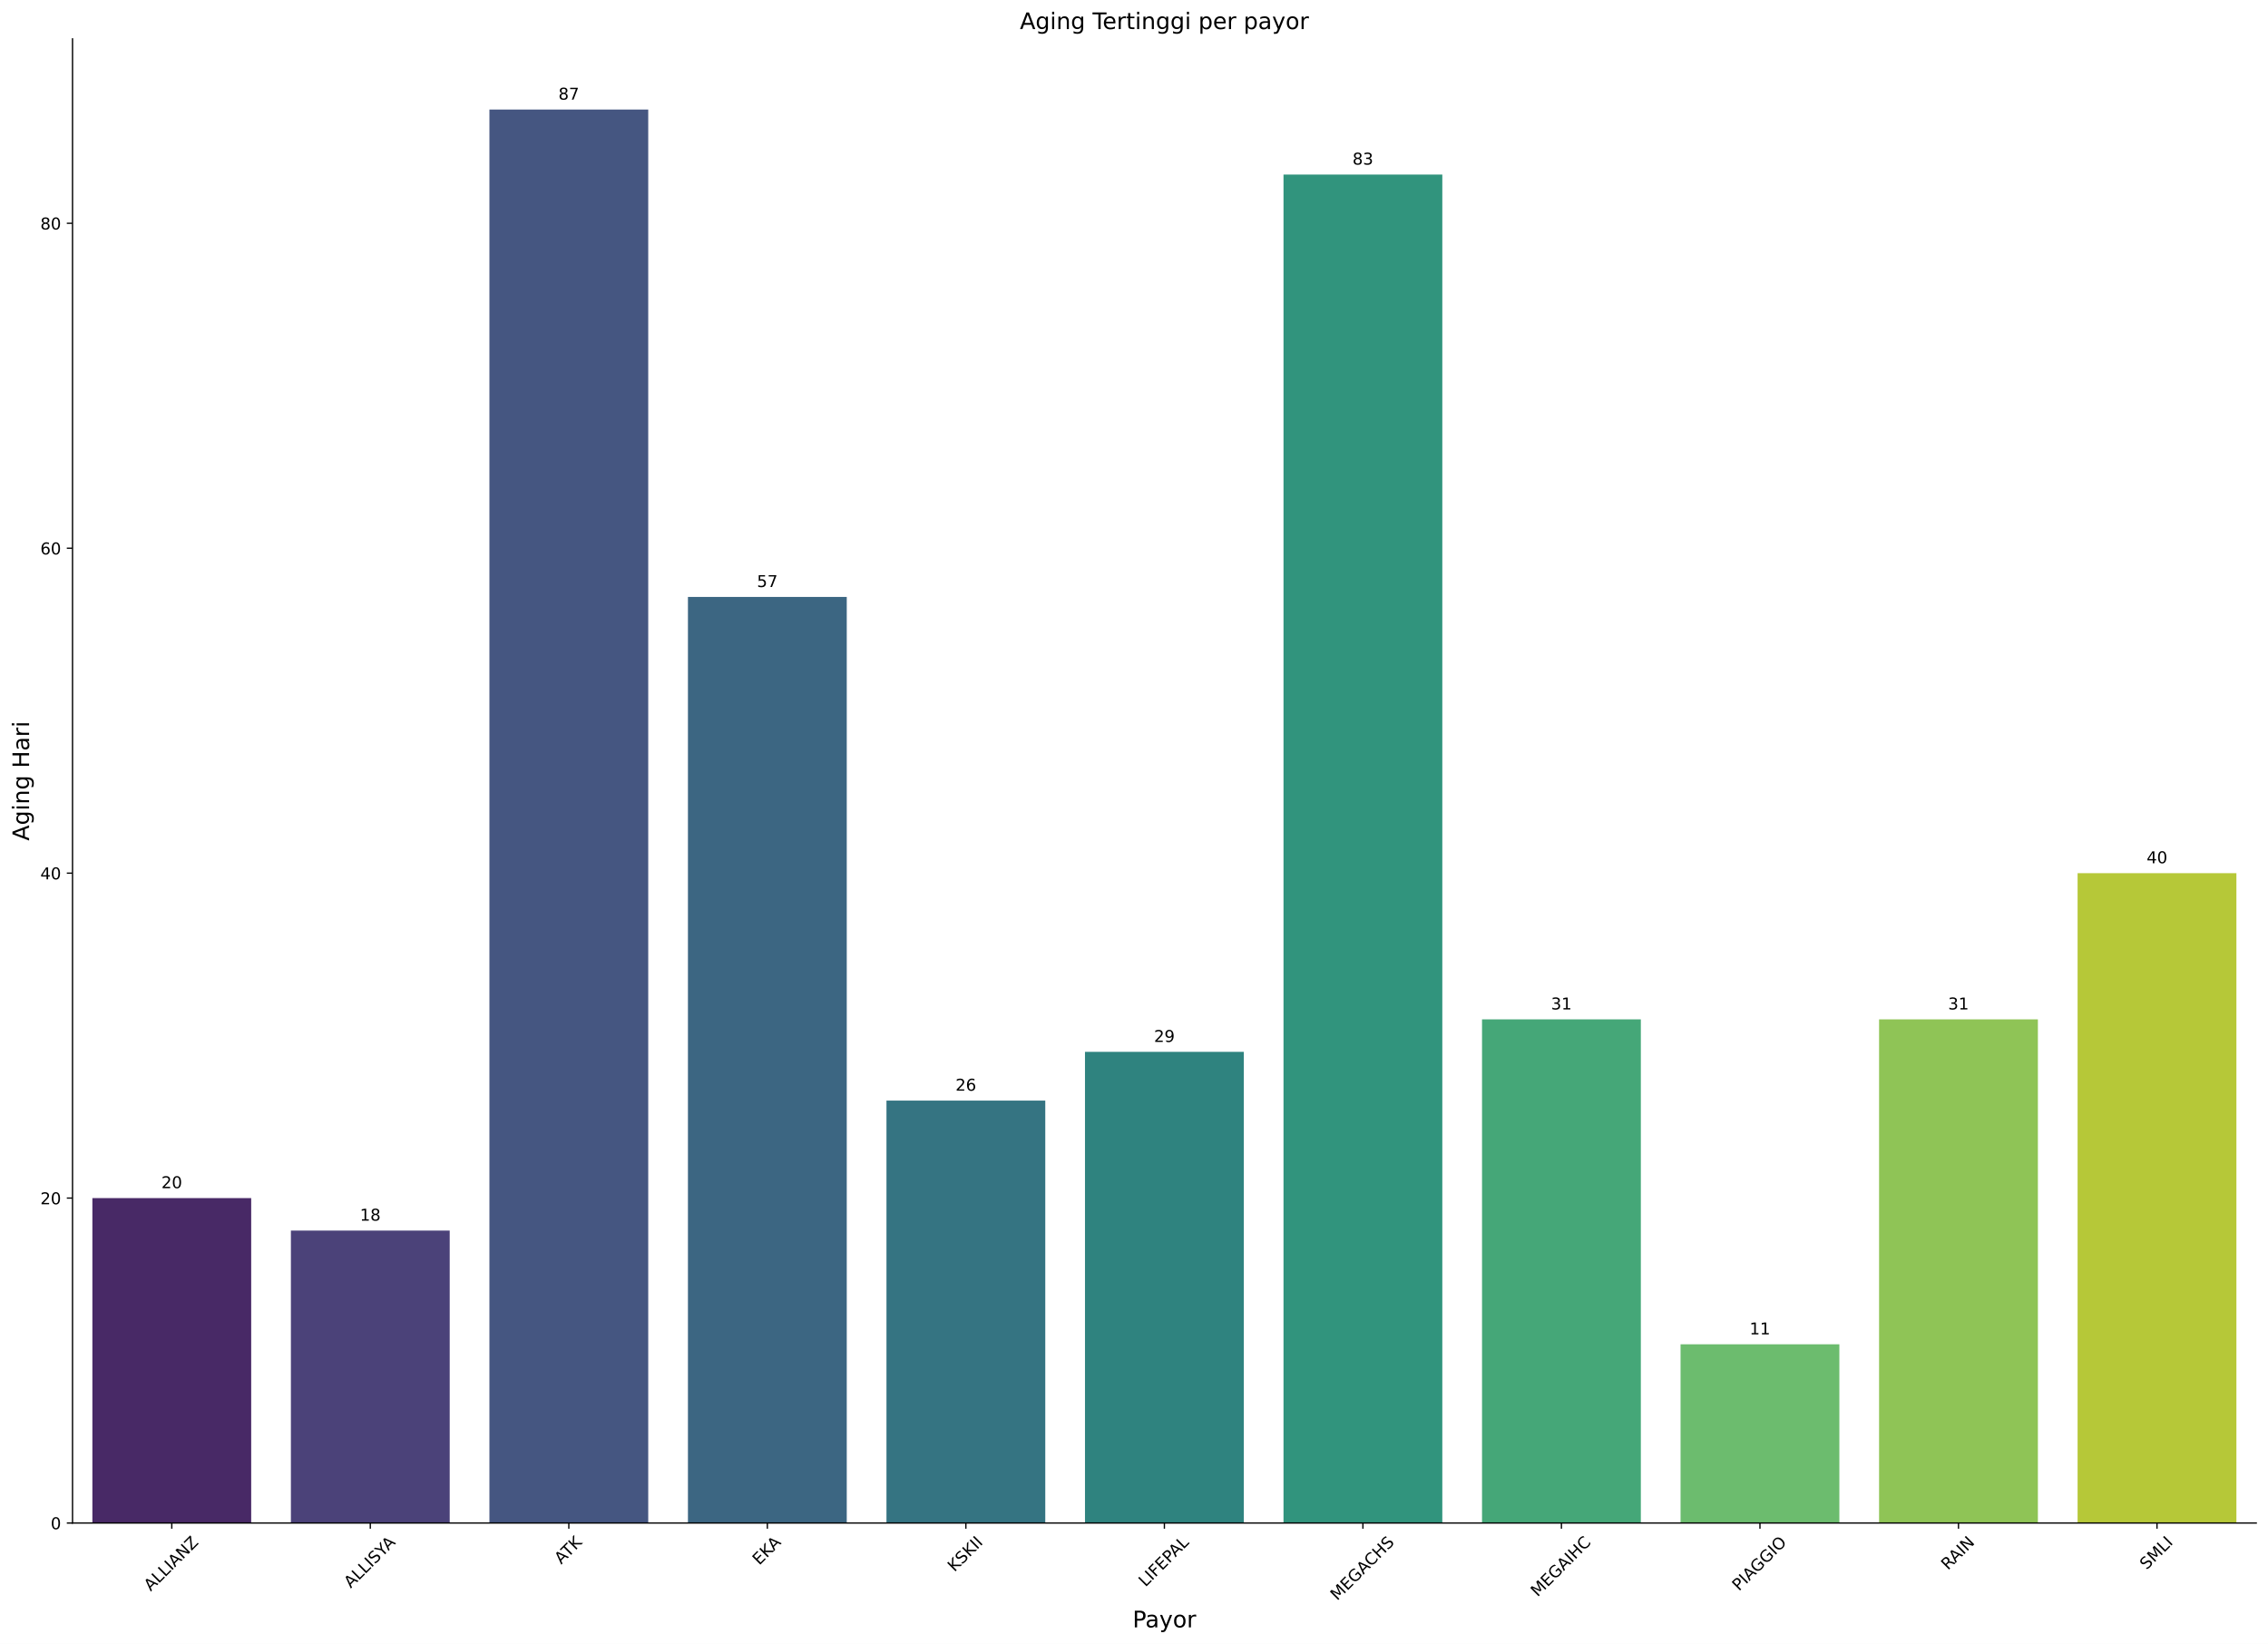
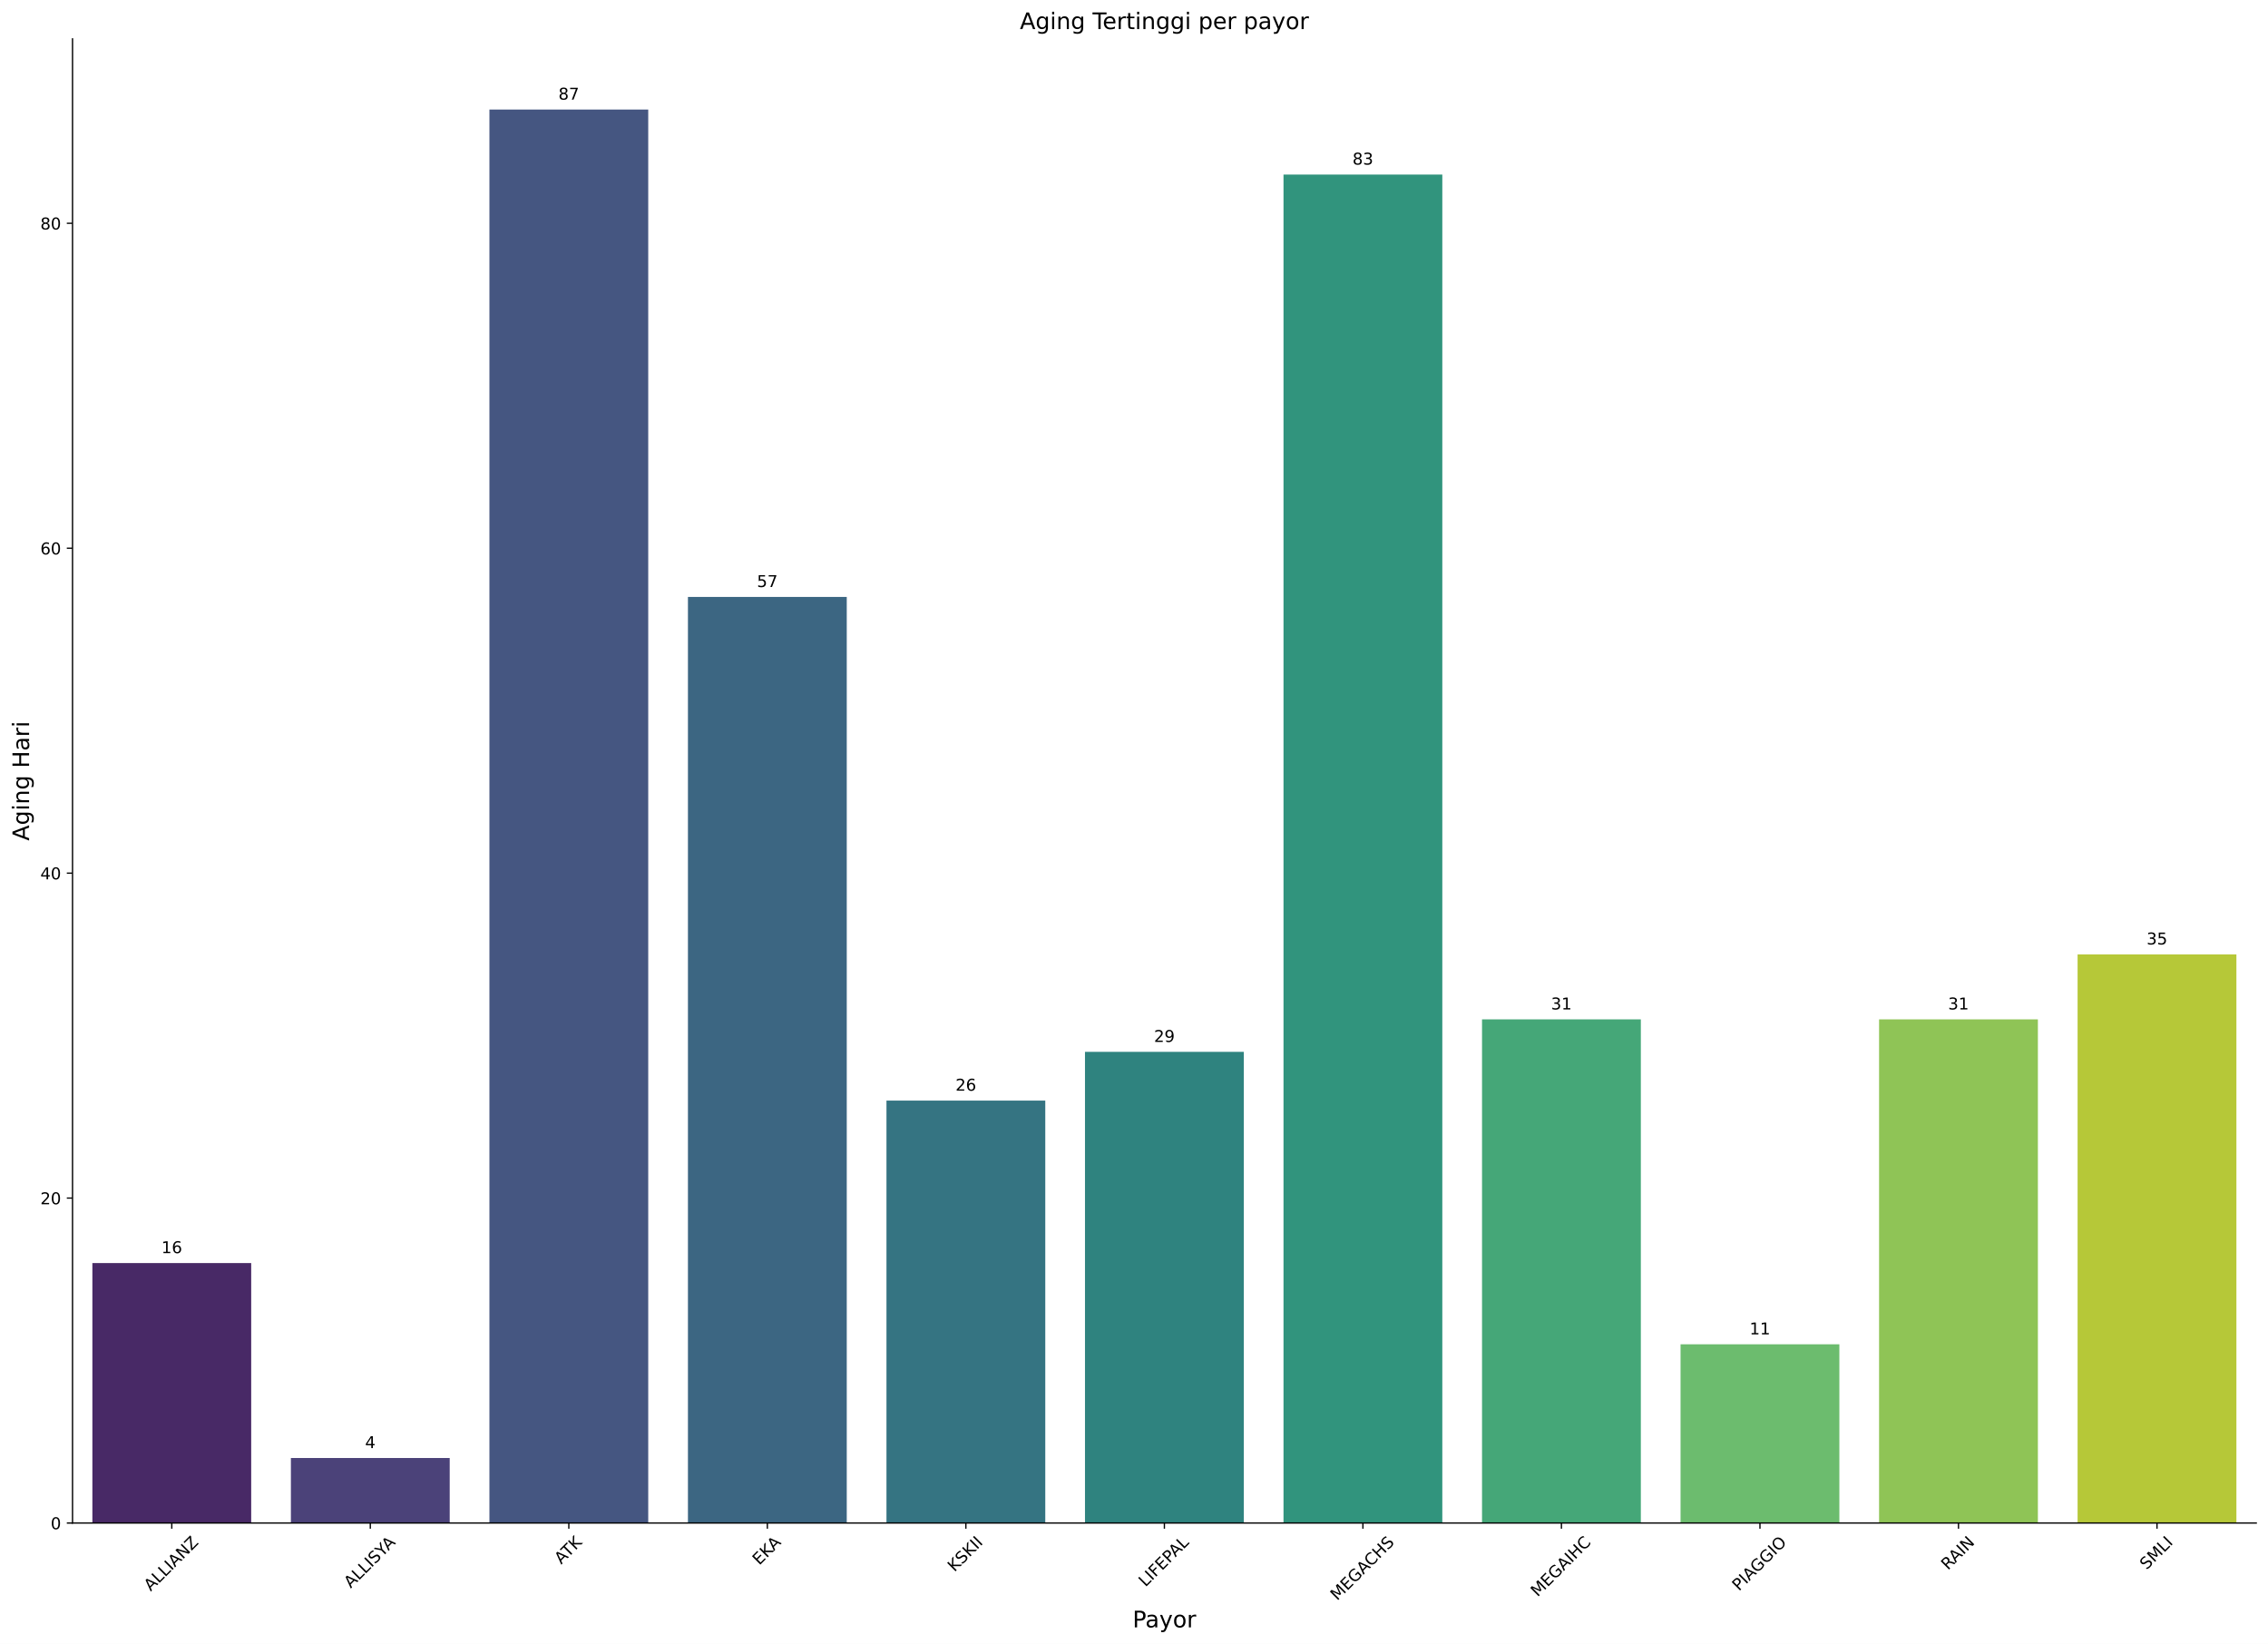
<svg xmlns="http://www.w3.org/2000/svg" xmlns:xlink="http://www.w3.org/1999/xlink" width="1390.874pt" height="1008.016pt" viewBox="0 0 1390.874 1008.016" version="1.1">
  <defs>
    <style type="text/css">*{stroke-linejoin: round; stroke-linecap: butt}</style>
  </defs>
  <g id="figure_1">
    <g id="patch_1">
      <path d="M 0 1008.016  L 1390.874 1008.016  L 1390.874 0  L 0 0  z " style="fill: #ffffff" />
    </g>
    <g id="axes_1">
      <g id="patch_2">
        <path d="M 44.474 933.918  L 1383.674 933.918  L 1383.674 23.838  L 44.474 23.838  z " style="fill: #ffffff" />
      </g>
      <g id="patch_3">
-         <path d="M 56.649 933.918  L 154.045 933.918  L 154.045 734.667  L 56.649 734.667  z " clip-path="url(#pff1fafd446)" style="fill: #482966" />
+         <path d="M 56.649 933.918  L 154.045 933.918  L 154.045 774.517  L 56.649 774.517  z " clip-path="url(#p27fe006e64)" style="fill: #482966" />
      </g>
      <g id="patch_4">
-         <path d="M 178.394 933.918  L 275.791 933.918  L 275.791 754.592  L 178.394 754.592  z " clip-path="url(#pff1fafd446)" style="fill: #4b4279" />
+         <path d="M 178.394 933.918  L 275.791 933.918  L 275.791 894.068  L 178.394 894.068  z " clip-path="url(#p27fe006e64)" style="fill: #4b4279" />
      </g>
      <g id="patch_5">
-         <path d="M 300.14 933.918  L 397.536 933.918  L 397.536 67.175  L 300.14 67.175  z " clip-path="url(#pff1fafd446)" style="fill: #455681" />
+         <path d="M 300.14 933.918  L 397.536 933.918  L 397.536 67.175  L 300.14 67.175  z " clip-path="url(#p27fe006e64)" style="fill: #455681" />
      </g>
      <g id="patch_6">
-         <path d="M 421.885 933.918  L 519.282 933.918  L 519.282 366.052  L 421.885 366.052  z " clip-path="url(#pff1fafd446)" style="fill: #3c6682" />
+         <path d="M 421.885 933.918  L 519.282 933.918  L 519.282 366.052  L 421.885 366.052  z " clip-path="url(#p27fe006e64)" style="fill: #3c6682" />
      </g>
      <g id="patch_7">
-         <path d="M 543.631 933.918  L 641.027 933.918  L 641.027 674.891  L 543.631 674.891  z " clip-path="url(#pff1fafd446)" style="fill: #357482" />
+         <path d="M 543.631 933.918  L 641.027 933.918  L 641.027 674.891  L 543.631 674.891  z " clip-path="url(#p27fe006e64)" style="fill: #357482" />
      </g>
      <g id="patch_8">
-         <path d="M 665.376 933.918  L 762.773 933.918  L 762.773 645.004  L 665.376 645.004  z " clip-path="url(#pff1fafd446)" style="fill: #2f837f" />
+         <path d="M 665.376 933.918  L 762.773 933.918  L 762.773 645.004  L 665.376 645.004  z " clip-path="url(#p27fe006e64)" style="fill: #2f837f" />
      </g>
      <g id="patch_9">
-         <path d="M 787.122 933.918  L 884.518 933.918  L 884.518 107.025  L 787.122 107.025  z " clip-path="url(#pff1fafd446)" style="fill: #31947d" />
+         <path d="M 787.122 933.918  L 884.518 933.918  L 884.518 107.025  L 787.122 107.025  z " clip-path="url(#p27fe006e64)" style="fill: #31947d" />
      </g>
      <g id="patch_10">
-         <path d="M 908.867 933.918  L 1006.263 933.918  L 1006.263 625.078  L 908.867 625.078  z " clip-path="url(#pff1fafd446)" style="fill: #45a778" />
+         <path d="M 908.867 933.918  L 1006.263 933.918  L 1006.263 625.078  L 908.867 625.078  z " clip-path="url(#p27fe006e64)" style="fill: #45a778" />
      </g>
      <g id="patch_11">
-         <path d="M 1030.613 933.918  L 1128.009 933.918  L 1128.009 824.33  L 1030.613 824.33  z " clip-path="url(#pff1fafd446)" style="fill: #6cbc6e" />
+         <path d="M 1030.613 933.918  L 1128.009 933.918  L 1128.009 824.33  L 1030.613 824.33  z " clip-path="url(#p27fe006e64)" style="fill: #6cbc6e" />
      </g>
      <g id="patch_12">
-         <path d="M 1152.358 933.918  L 1249.754 933.918  L 1249.754 625.078  L 1152.358 625.078  z " clip-path="url(#pff1fafd446)" style="fill: #8fc456" />
+         <path d="M 1152.358 933.918  L 1249.754 933.918  L 1249.754 625.078  L 1152.358 625.078  z " clip-path="url(#p27fe006e64)" style="fill: #8fc456" />
      </g>
      <g id="patch_13">
-         <path d="M 1274.103 933.918  L 1371.5 933.918  L 1371.5 535.415  L 1274.103 535.415  z " clip-path="url(#pff1fafd446)" style="fill: #b6c838" />
+         <path d="M 1274.103 933.918  L 1371.5 933.918  L 1371.5 585.228  L 1274.103 585.228  z " clip-path="url(#p27fe006e64)" style="fill: #b6c838" />
      </g>
      <g id="matplotlib.axis_1">
        <g id="xtick_1">
          <g id="line2d_1">
            <defs>
-               <path id="m5209618a58" d="M 0 0  L 0 3.5  " style="stroke: #000000; stroke-width: 0.8" />
+               <path id="m52c669d4ec" d="M 0 0  L 0 3.5  " style="stroke: #000000; stroke-width: 0.8" />
            </defs>
            <g>
-               <use xlink:href="#m5209618a58" x="105.347" y="933.918" style="stroke: #000000; stroke-width: 0.8" />
+               <use xlink:href="#m52c669d4ec" x="105.347" y="933.918" style="stroke: #000000; stroke-width: 0.8" />
            </g>
          </g>
          <g id="text_1">
            <g transform="translate(92.41147 976.0643) rotate(-45) scale(0.1 -0.1)">
              <defs>
                <path id="DejaVuSans-41" d="M 2188 4044  L 1331 1722  L 3047 1722  L 2188 4044  z M 1831 4666  L 2547 4666  L 4325 0  L 3669 0  L 3244 1197  L 1141 1197  L 716 0  L 50 0  L 1831 4666  z " transform="scale(0.015625)" />
                <path id="DejaVuSans-4c" d="M 628 4666  L 1259 4666  L 1259 531  L 3531 531  L 3531 0  L 628 0  L 628 4666  z " transform="scale(0.015625)" />
                <path id="DejaVuSans-49" d="M 628 4666  L 1259 4666  L 1259 0  L 628 0  L 628 4666  z " transform="scale(0.015625)" />
                <path id="DejaVuSans-4e" d="M 628 4666  L 1478 4666  L 3547 763  L 3547 4666  L 4159 4666  L 4159 0  L 3309 0  L 1241 3903  L 1241 0  L 628 0  L 628 4666  z " transform="scale(0.015625)" />
                <path id="DejaVuSans-5a" d="M 359 4666  L 4025 4666  L 4025 4184  L 1075 531  L 4097 531  L 4097 0  L 288 0  L 288 481  L 3238 4134  L 359 4134  L 359 4666  z " transform="scale(0.015625)" />
              </defs>
              <use xlink:href="#DejaVuSans-41" />
              <use xlink:href="#DejaVuSans-4c" transform="translate(68.4082 0)" />
              <use xlink:href="#DejaVuSans-4c" transform="translate(124.1211 0)" />
              <use xlink:href="#DejaVuSans-49" transform="translate(179.834 0)" />
              <use xlink:href="#DejaVuSans-41" transform="translate(209.3262 0)" />
              <use xlink:href="#DejaVuSans-4e" transform="translate(277.7344 0)" />
              <use xlink:href="#DejaVuSans-5a" transform="translate(352.5391 0)" />
            </g>
          </g>
        </g>
        <g id="xtick_2">
          <g id="line2d_2">
            <g>
-               <use xlink:href="#m5209618a58" x="227.093" y="933.918" style="stroke: #000000; stroke-width: 0.8" />
+               <use xlink:href="#m52c669d4ec" x="227.093" y="933.918" style="stroke: #000000; stroke-width: 0.8" />
            </g>
          </g>
          <g id="text_2">
            <g transform="translate(215.0938 974.1905) rotate(-45) scale(0.1 -0.1)">
              <defs>
                <path id="DejaVuSans-53" d="M 3425 4513  L 3425 3897  Q 3066 4069 2747 4153  Q 2428 4238 2131 4238  Q 1616 4238 1336 4038  Q 1056 3838 1056 3469  Q 1056 3159 1242 3001  Q 1428 2844 1947 2747  L 2328 2669  Q 3034 2534 3370 2195  Q 3706 1856 3706 1288  Q 3706 609 3251 259  Q 2797 -91 1919 -91  Q 1588 -91 1214 -16  Q 841 59 441 206  L 441 856  Q 825 641 1194 531  Q 1563 422 1919 422  Q 2459 422 2753 634  Q 3047 847 3047 1241  Q 3047 1584 2836 1778  Q 2625 1972 2144 2069  L 1759 2144  Q 1053 2284 737 2584  Q 422 2884 422 3419  Q 422 4038 858 4394  Q 1294 4750 2059 4750  Q 2388 4750 2728 4690  Q 3069 4631 3425 4513  z " transform="scale(0.015625)" />
                <path id="DejaVuSans-59" d="M -13 4666  L 666 4666  L 1959 2747  L 3244 4666  L 3922 4666  L 2272 2222  L 2272 0  L 1638 0  L 1638 2222  L -13 4666  z " transform="scale(0.015625)" />
              </defs>
              <use xlink:href="#DejaVuSans-41" />
              <use xlink:href="#DejaVuSans-4c" transform="translate(68.4082 0)" />
              <use xlink:href="#DejaVuSans-4c" transform="translate(124.1211 0)" />
              <use xlink:href="#DejaVuSans-49" transform="translate(179.834 0)" />
              <use xlink:href="#DejaVuSans-53" transform="translate(209.3262 0)" />
              <use xlink:href="#DejaVuSans-59" transform="translate(272.8027 0)" />
              <use xlink:href="#DejaVuSans-41" transform="translate(326.1367 0)" />
            </g>
          </g>
        </g>
        <g id="xtick_3">
          <g id="line2d_3">
            <g>
-               <use xlink:href="#m5209618a58" x="348.838" y="933.918" style="stroke: #000000; stroke-width: 0.8" />
+               <use xlink:href="#m52c669d4ec" x="348.838" y="933.918" style="stroke: #000000; stroke-width: 0.8" />
            </g>
          </g>
          <g id="text_3">
            <g transform="translate(344.1667 959.5357) rotate(-45) scale(0.1 -0.1)">
              <defs>
                <path id="DejaVuSans-54" d="M -19 4666  L 3928 4666  L 3928 4134  L 2272 4134  L 2272 0  L 1638 0  L 1638 4134  L -19 4134  L -19 4666  z " transform="scale(0.015625)" />
                <path id="DejaVuSans-4b" d="M 628 4666  L 1259 4666  L 1259 2694  L 3353 4666  L 4166 4666  L 1850 2491  L 4331 0  L 3500 0  L 1259 2247  L 1259 0  L 628 0  L 628 4666  z " transform="scale(0.015625)" />
              </defs>
              <use xlink:href="#DejaVuSans-41" />
              <use xlink:href="#DejaVuSans-54" transform="translate(60.6582 0)" />
              <use xlink:href="#DejaVuSans-4b" transform="translate(121.7422 0)" />
            </g>
          </g>
        </g>
        <g id="xtick_4">
          <g id="line2d_4">
            <g>
-               <use xlink:href="#m5209618a58" x="470.583" y="933.918" style="stroke: #000000; stroke-width: 0.8" />
+               <use xlink:href="#m52c669d4ec" x="470.583" y="933.918" style="stroke: #000000; stroke-width: 0.8" />
            </g>
          </g>
          <g id="text_4">
            <g transform="translate(465.6254 960.1091) rotate(-45) scale(0.1 -0.1)">
              <defs>
                <path id="DejaVuSans-45" d="M 628 4666  L 3578 4666  L 3578 4134  L 1259 4134  L 1259 2753  L 3481 2753  L 3481 2222  L 1259 2222  L 1259 531  L 3634 531  L 3634 0  L 628 0  L 628 4666  z " transform="scale(0.015625)" />
              </defs>
              <use xlink:href="#DejaVuSans-45" />
              <use xlink:href="#DejaVuSans-4b" transform="translate(63.18359 0)" />
              <use xlink:href="#DejaVuSans-41" transform="translate(127.0098 0)" />
            </g>
          </g>
        </g>
        <g id="xtick_5">
          <g id="line2d_5">
            <g>
-               <use xlink:href="#m5209618a58" x="592.329" y="933.918" style="stroke: #000000; stroke-width: 0.8" />
+               <use xlink:href="#m52c669d4ec" x="592.329" y="933.918" style="stroke: #000000; stroke-width: 0.8" />
            </g>
          </g>
          <g id="text_5">
            <g transform="translate(585.3125 964.2258) rotate(-45) scale(0.1 -0.1)">
              <use xlink:href="#DejaVuSans-4b" />
              <use xlink:href="#DejaVuSans-53" transform="translate(65.57617 0)" />
              <use xlink:href="#DejaVuSans-4b" transform="translate(129.0527 0)" />
              <use xlink:href="#DejaVuSans-49" transform="translate(194.6289 0)" />
              <use xlink:href="#DejaVuSans-49" transform="translate(224.1211 0)" />
            </g>
          </g>
        </g>
        <g id="xtick_6">
          <g id="line2d_6">
            <g>
-               <use xlink:href="#m5209618a58" x="714.074" y="933.918" style="stroke: #000000; stroke-width: 0.8" />
+               <use xlink:href="#m52c669d4ec" x="714.074" y="933.918" style="stroke: #000000; stroke-width: 0.8" />
            </g>
          </g>
          <g id="text_6">
            <g transform="translate(702.4502 973.4414) rotate(-45) scale(0.1 -0.1)">
              <defs>
                <path id="DejaVuSans-46" d="M 628 4666  L 3309 4666  L 3309 4134  L 1259 4134  L 1259 2759  L 3109 2759  L 3109 2228  L 1259 2228  L 1259 0  L 628 0  L 628 4666  z " transform="scale(0.015625)" />
                <path id="DejaVuSans-50" d="M 1259 4147  L 1259 2394  L 2053 2394  Q 2494 2394 2734 2622  Q 2975 2850 2975 3272  Q 2975 3691 2734 3919  Q 2494 4147 2053 4147  L 1259 4147  z M 628 4666  L 2053 4666  Q 2838 4666 3239 4311  Q 3641 3956 3641 3272  Q 3641 2581 3239 2228  Q 2838 1875 2053 1875  L 1259 1875  L 1259 0  L 628 0  L 628 4666  z " transform="scale(0.015625)" />
              </defs>
              <use xlink:href="#DejaVuSans-4c" />
              <use xlink:href="#DejaVuSans-49" transform="translate(55.71289 0)" />
              <use xlink:href="#DejaVuSans-46" transform="translate(85.20508 0)" />
              <use xlink:href="#DejaVuSans-45" transform="translate(142.7246 0)" />
              <use xlink:href="#DejaVuSans-50" transform="translate(205.9082 0)" />
              <use xlink:href="#DejaVuSans-41" transform="translate(259.8359 0)" />
              <use xlink:href="#DejaVuSans-4c" transform="translate(328.2441 0)" />
            </g>
          </g>
        </g>
        <g id="xtick_7">
          <g id="line2d_7">
            <g>
-               <use xlink:href="#m5209618a58" x="835.82" y="933.918" style="stroke: #000000; stroke-width: 0.8" />
+               <use xlink:href="#m52c669d4ec" x="835.82" y="933.918" style="stroke: #000000; stroke-width: 0.8" />
            </g>
          </g>
          <g id="text_7">
            <g transform="translate(820.0182 981.7963) rotate(-45) scale(0.1 -0.1)">
              <defs>
                <path id="DejaVuSans-4d" d="M 628 4666  L 1569 4666  L 2759 1491  L 3956 4666  L 4897 4666  L 4897 0  L 4281 0  L 4281 4097  L 3078 897  L 2444 897  L 1241 4097  L 1241 0  L 628 0  L 628 4666  z " transform="scale(0.015625)" />
                <path id="DejaVuSans-47" d="M 3809 666  L 3809 1919  L 2778 1919  L 2778 2438  L 4434 2438  L 4434 434  Q 4069 175 3628 42  Q 3188 -91 2688 -91  Q 1594 -91 976 548  Q 359 1188 359 2328  Q 359 3472 976 4111  Q 1594 4750 2688 4750  Q 3144 4750 3555 4637  Q 3966 4525 4313 4306  L 4313 3634  Q 3963 3931 3569 4081  Q 3175 4231 2741 4231  Q 1884 4231 1454 3753  Q 1025 3275 1025 2328  Q 1025 1384 1454 906  Q 1884 428 2741 428  Q 3075 428 3337 486  Q 3600 544 3809 666  z " transform="scale(0.015625)" />
                <path id="DejaVuSans-43" d="M 4122 4306  L 4122 3641  Q 3803 3938 3442 4084  Q 3081 4231 2675 4231  Q 1875 4231 1450 3742  Q 1025 3253 1025 2328  Q 1025 1406 1450 917  Q 1875 428 2675 428  Q 3081 428 3442 575  Q 3803 722 4122 1019  L 4122 359  Q 3791 134 3420 21  Q 3050 -91 2638 -91  Q 1578 -91 968 557  Q 359 1206 359 2328  Q 359 3453 968 4101  Q 1578 4750 2638 4750  Q 3056 4750 3426 4639  Q 3797 4528 4122 4306  z " transform="scale(0.015625)" />
                <path id="DejaVuSans-48" d="M 628 4666  L 1259 4666  L 1259 2753  L 3553 2753  L 3553 4666  L 4184 4666  L 4184 0  L 3553 0  L 3553 2222  L 1259 2222  L 1259 0  L 628 0  L 628 4666  z " transform="scale(0.015625)" />
              </defs>
              <use xlink:href="#DejaVuSans-4d" />
              <use xlink:href="#DejaVuSans-45" transform="translate(86.2793 0)" />
              <use xlink:href="#DejaVuSans-47" transform="translate(149.4629 0)" />
              <use xlink:href="#DejaVuSans-41" transform="translate(226.9531 0)" />
              <use xlink:href="#DejaVuSans-43" transform="translate(293.6113 0)" />
              <use xlink:href="#DejaVuSans-48" transform="translate(363.4355 0)" />
              <use xlink:href="#DejaVuSans-53" transform="translate(438.6309 0)" />
            </g>
          </g>
        </g>
        <g id="xtick_8">
          <g id="line2d_8">
            <g>
-               <use xlink:href="#m5209618a58" x="957.565" y="933.918" style="stroke: #000000; stroke-width: 0.8" />
+               <use xlink:href="#m52c669d4ec" x="957.565" y="933.918" style="stroke: #000000; stroke-width: 0.8" />
            </g>
          </g>
          <g id="text_8">
            <g transform="translate(942.9033 979.517) rotate(-45) scale(0.1 -0.1)">
              <use xlink:href="#DejaVuSans-4d" />
              <use xlink:href="#DejaVuSans-45" transform="translate(86.2793 0)" />
              <use xlink:href="#DejaVuSans-47" transform="translate(149.4629 0)" />
              <use xlink:href="#DejaVuSans-41" transform="translate(226.9531 0)" />
              <use xlink:href="#DejaVuSans-49" transform="translate(295.3613 0)" />
              <use xlink:href="#DejaVuSans-48" transform="translate(324.8535 0)" />
              <use xlink:href="#DejaVuSans-43" transform="translate(400.0488 0)" />
            </g>
          </g>
        </g>
        <g id="xtick_9">
          <g id="line2d_9">
            <g>
-               <use xlink:href="#m5209618a58" x="1079.311" y="933.918" style="stroke: #000000; stroke-width: 0.8" />
+               <use xlink:href="#m52c669d4ec" x="1079.311" y="933.918" style="stroke: #000000; stroke-width: 0.8" />
            </g>
          </g>
          <g id="text_9">
            <g transform="translate(1066.425 975.9638) rotate(-45) scale(0.1 -0.1)">
              <defs>
                <path id="DejaVuSans-4f" d="M 2522 4238  Q 1834 4238 1429 3725  Q 1025 3213 1025 2328  Q 1025 1447 1429 934  Q 1834 422 2522 422  Q 3209 422 3611 934  Q 4013 1447 4013 2328  Q 4013 3213 3611 3725  Q 3209 4238 2522 4238  z M 2522 4750  Q 3503 4750 4090 4092  Q 4678 3434 4678 2328  Q 4678 1225 4090 567  Q 3503 -91 2522 -91  Q 1538 -91 948 565  Q 359 1222 359 2328  Q 359 3434 948 4092  Q 1538 4750 2522 4750  z " transform="scale(0.015625)" />
              </defs>
              <use xlink:href="#DejaVuSans-50" />
              <use xlink:href="#DejaVuSans-49" transform="translate(60.30273 0)" />
              <use xlink:href="#DejaVuSans-41" transform="translate(89.79492 0)" />
              <use xlink:href="#DejaVuSans-47" transform="translate(156.4531 0)" />
              <use xlink:href="#DejaVuSans-47" transform="translate(233.9434 0)" />
              <use xlink:href="#DejaVuSans-49" transform="translate(311.4336 0)" />
              <use xlink:href="#DejaVuSans-4f" transform="translate(340.9258 0)" />
            </g>
          </g>
        </g>
        <g id="xtick_10">
          <g id="line2d_10">
            <g>
-               <use xlink:href="#m5209618a58" x="1201.056" y="933.918" style="stroke: #000000; stroke-width: 0.8" />
+               <use xlink:href="#m52c669d4ec" x="1201.056" y="933.918" style="stroke: #000000; stroke-width: 0.8" />
            </g>
          </g>
          <g id="text_10">
            <g transform="translate(1194.586 963.1342) rotate(-45) scale(0.1 -0.1)">
              <defs>
                <path id="DejaVuSans-52" d="M 2841 2188  Q 3044 2119 3236 1894  Q 3428 1669 3622 1275  L 4263 0  L 3584 0  L 2988 1197  Q 2756 1666 2539 1819  Q 2322 1972 1947 1972  L 1259 1972  L 1259 0  L 628 0  L 628 4666  L 2053 4666  Q 2853 4666 3247 4331  Q 3641 3997 3641 3322  Q 3641 2881 3436 2590  Q 3231 2300 2841 2188  z M 1259 4147  L 1259 2491  L 2053 2491  Q 2509 2491 2742 2702  Q 2975 2913 2975 3322  Q 2975 3731 2742 3939  Q 2509 4147 2053 4147  L 1259 4147  z " transform="scale(0.015625)" />
              </defs>
              <use xlink:href="#DejaVuSans-52" />
              <use xlink:href="#DejaVuSans-41" transform="translate(65.48242 0)" />
              <use xlink:href="#DejaVuSans-49" transform="translate(133.8906 0)" />
              <use xlink:href="#DejaVuSans-4e" transform="translate(163.3828 0)" />
            </g>
          </g>
        </g>
        <g id="xtick_11">
          <g id="line2d_11">
            <g>
-               <use xlink:href="#m5209618a58" x="1322.802" y="933.918" style="stroke: #000000; stroke-width: 0.8" />
+               <use xlink:href="#m52c669d4ec" x="1322.802" y="933.918" style="stroke: #000000; stroke-width: 0.8" />
            </g>
          </g>
          <g id="text_11">
            <g transform="translate(1316.445 962.9066) rotate(-45) scale(0.1 -0.1)">
              <use xlink:href="#DejaVuSans-53" />
              <use xlink:href="#DejaVuSans-4d" transform="translate(63.47656 0)" />
              <use xlink:href="#DejaVuSans-4c" transform="translate(149.7559 0)" />
              <use xlink:href="#DejaVuSans-49" transform="translate(205.4688 0)" />
            </g>
          </g>
        </g>
        <g id="text_12">
          <g transform="translate(694.575 997.9047) scale(0.14 -0.14)">
            <defs>
              <path id="DejaVuSans-61" d="M 2194 1759  Q 1497 1759 1228 1600  Q 959 1441 959 1056  Q 959 750 1161 570  Q 1363 391 1709 391  Q 2188 391 2477 730  Q 2766 1069 2766 1631  L 2766 1759  L 2194 1759  z M 3341 1997  L 3341 0  L 2766 0  L 2766 531  Q 2569 213 2275 61  Q 1981 -91 1556 -91  Q 1019 -91 701 211  Q 384 513 384 1019  Q 384 1609 779 1909  Q 1175 2209 1959 2209  L 2766 2209  L 2766 2266  Q 2766 2663 2505 2880  Q 2244 3097 1772 3097  Q 1472 3097 1187 3025  Q 903 2953 641 2809  L 641 3341  Q 956 3463 1253 3523  Q 1550 3584 1831 3584  Q 2591 3584 2966 3190  Q 3341 2797 3341 1997  z " transform="scale(0.015625)" />
              <path id="DejaVuSans-79" d="M 2059 -325  Q 1816 -950 1584 -1140  Q 1353 -1331 966 -1331  L 506 -1331  L 506 -850  L 844 -850  Q 1081 -850 1212 -737  Q 1344 -625 1503 -206  L 1606 56  L 191 3500  L 800 3500  L 1894 763  L 2988 3500  L 3597 3500  L 2059 -325  z " transform="scale(0.015625)" />
              <path id="DejaVuSans-6f" d="M 1959 3097  Q 1497 3097 1228 2736  Q 959 2375 959 1747  Q 959 1119 1226 758  Q 1494 397 1959 397  Q 2419 397 2687 759  Q 2956 1122 2956 1747  Q 2956 2369 2687 2733  Q 2419 3097 1959 3097  z M 1959 3584  Q 2709 3584 3137 3096  Q 3566 2609 3566 1747  Q 3566 888 3137 398  Q 2709 -91 1959 -91  Q 1206 -91 779 398  Q 353 888 353 1747  Q 353 2609 779 3096  Q 1206 3584 1959 3584  z " transform="scale(0.015625)" />
              <path id="DejaVuSans-72" d="M 2631 2963  Q 2534 3019 2420 3045  Q 2306 3072 2169 3072  Q 1681 3072 1420 2755  Q 1159 2438 1159 1844  L 1159 0  L 581 0  L 581 3500  L 1159 3500  L 1159 2956  Q 1341 3275 1631 3429  Q 1922 3584 2338 3584  Q 2397 3584 2469 3576  Q 2541 3569 2628 3553  L 2631 2963  z " transform="scale(0.015625)" />
            </defs>
            <use xlink:href="#DejaVuSans-50" />
            <use xlink:href="#DejaVuSans-61" transform="translate(55.80273 0)" />
            <use xlink:href="#DejaVuSans-79" transform="translate(117.082 0)" />
            <use xlink:href="#DejaVuSans-6f" transform="translate(176.2617 0)" />
            <use xlink:href="#DejaVuSans-72" transform="translate(237.4434 0)" />
          </g>
        </g>
      </g>
      <g id="matplotlib.axis_2">
        <g id="ytick_1">
          <g id="line2d_12">
            <defs>
-               <path id="mbd2c994307" d="M 0 0  L -3.5 0  " style="stroke: #000000; stroke-width: 0.8" />
+               <path id="mae41b2a191" d="M 0 0  L -3.5 0  " style="stroke: #000000; stroke-width: 0.8" />
            </defs>
            <g>
-               <use xlink:href="#mbd2c994307" x="44.474" y="933.918" style="stroke: #000000; stroke-width: 0.8" />
+               <use xlink:href="#mae41b2a191" x="44.474" y="933.918" style="stroke: #000000; stroke-width: 0.8" />
            </g>
          </g>
          <g id="text_13">
            <g transform="translate(31.11188 937.717) scale(0.1 -0.1)">
              <defs>
                <path id="DejaVuSans-30" d="M 2034 4250  Q 1547 4250 1301 3770  Q 1056 3291 1056 2328  Q 1056 1369 1301 889  Q 1547 409 2034 409  Q 2525 409 2770 889  Q 3016 1369 3016 2328  Q 3016 3291 2770 3770  Q 2525 4250 2034 4250  z M 2034 4750  Q 2819 4750 3233 4129  Q 3647 3509 3647 2328  Q 3647 1150 3233 529  Q 2819 -91 2034 -91  Q 1250 -91 836 529  Q 422 1150 422 2328  Q 422 3509 836 4129  Q 1250 4750 2034 4750  z " transform="scale(0.015625)" />
              </defs>
              <use xlink:href="#DejaVuSans-30" />
            </g>
          </g>
        </g>
        <g id="ytick_2">
          <g id="line2d_13">
            <g>
-               <use xlink:href="#mbd2c994307" x="44.474" y="734.667" style="stroke: #000000; stroke-width: 0.8" />
+               <use xlink:href="#mae41b2a191" x="44.474" y="734.667" style="stroke: #000000; stroke-width: 0.8" />
            </g>
          </g>
          <g id="text_14">
            <g transform="translate(24.74938 738.4658) scale(0.1 -0.1)">
              <defs>
                <path id="DejaVuSans-32" d="M 1228 531  L 3431 531  L 3431 0  L 469 0  L 469 531  Q 828 903 1448 1529  Q 2069 2156 2228 2338  Q 2531 2678 2651 2914  Q 2772 3150 2772 3378  Q 2772 3750 2511 3984  Q 2250 4219 1831 4219  Q 1534 4219 1204 4116  Q 875 4013 500 3803  L 500 4441  Q 881 4594 1212 4672  Q 1544 4750 1819 4750  Q 2544 4750 2975 4387  Q 3406 4025 3406 3419  Q 3406 3131 3298 2873  Q 3191 2616 2906 2266  Q 2828 2175 2409 1742  Q 1991 1309 1228 531  z " transform="scale(0.015625)" />
              </defs>
              <use xlink:href="#DejaVuSans-32" />
              <use xlink:href="#DejaVuSans-30" transform="translate(63.62305 0)" />
            </g>
          </g>
        </g>
        <g id="ytick_3">
          <g id="line2d_14">
            <g>
-               <use xlink:href="#mbd2c994307" x="44.474" y="535.415" style="stroke: #000000; stroke-width: 0.8" />
+               <use xlink:href="#mae41b2a191" x="44.474" y="535.415" style="stroke: #000000; stroke-width: 0.8" />
            </g>
          </g>
          <g id="text_15">
            <g transform="translate(24.74938 539.2146) scale(0.1 -0.1)">
              <defs>
                <path id="DejaVuSans-34" d="M 2419 4116  L 825 1625  L 2419 1625  L 2419 4116  z M 2253 4666  L 3047 4666  L 3047 1625  L 3713 1625  L 3713 1100  L 3047 1100  L 3047 0  L 2419 0  L 2419 1100  L 313 1100  L 313 1709  L 2253 4666  z " transform="scale(0.015625)" />
              </defs>
              <use xlink:href="#DejaVuSans-34" />
              <use xlink:href="#DejaVuSans-30" transform="translate(63.62305 0)" />
            </g>
          </g>
        </g>
        <g id="ytick_4">
          <g id="line2d_15">
            <g>
-               <use xlink:href="#mbd2c994307" x="44.474" y="336.164" style="stroke: #000000; stroke-width: 0.8" />
+               <use xlink:href="#mae41b2a191" x="44.474" y="336.164" style="stroke: #000000; stroke-width: 0.8" />
            </g>
          </g>
          <g id="text_16">
            <g transform="translate(24.74938 339.9633) scale(0.1 -0.1)">
              <defs>
                <path id="DejaVuSans-36" d="M 2113 2584  Q 1688 2584 1439 2293  Q 1191 2003 1191 1497  Q 1191 994 1439 701  Q 1688 409 2113 409  Q 2538 409 2786 701  Q 3034 994 3034 1497  Q 3034 2003 2786 2293  Q 2538 2584 2113 2584  z M 3366 4563  L 3366 3988  Q 3128 4100 2886 4159  Q 2644 4219 2406 4219  Q 1781 4219 1451 3797  Q 1122 3375 1075 2522  Q 1259 2794 1537 2939  Q 1816 3084 2150 3084  Q 2853 3084 3261 2657  Q 3669 2231 3669 1497  Q 3669 778 3244 343  Q 2819 -91 2113 -91  Q 1303 -91 875 529  Q 447 1150 447 2328  Q 447 3434 972 4092  Q 1497 4750 2381 4750  Q 2619 4750 2861 4703  Q 3103 4656 3366 4563  z " transform="scale(0.015625)" />
              </defs>
              <use xlink:href="#DejaVuSans-36" />
              <use xlink:href="#DejaVuSans-30" transform="translate(63.62305 0)" />
            </g>
          </g>
        </g>
        <g id="ytick_5">
          <g id="line2d_16">
            <g>
-               <use xlink:href="#mbd2c994307" x="44.474" y="136.913" style="stroke: #000000; stroke-width: 0.8" />
+               <use xlink:href="#mae41b2a191" x="44.474" y="136.913" style="stroke: #000000; stroke-width: 0.8" />
            </g>
          </g>
          <g id="text_17">
            <g transform="translate(24.74938 140.7121) scale(0.1 -0.1)">
              <defs>
                <path id="DejaVuSans-38" d="M 2034 2216  Q 1584 2216 1326 1975  Q 1069 1734 1069 1313  Q 1069 891 1326 650  Q 1584 409 2034 409  Q 2484 409 2743 651  Q 3003 894 3003 1313  Q 3003 1734 2745 1975  Q 2488 2216 2034 2216  z M 1403 2484  Q 997 2584 770 2862  Q 544 3141 544 3541  Q 544 4100 942 4425  Q 1341 4750 2034 4750  Q 2731 4750 3128 4425  Q 3525 4100 3525 3541  Q 3525 3141 3298 2862  Q 3072 2584 2669 2484  Q 3125 2378 3379 2068  Q 3634 1759 3634 1313  Q 3634 634 3220 271  Q 2806 -91 2034 -91  Q 1263 -91 848 271  Q 434 634 434 1313  Q 434 1759 690 2068  Q 947 2378 1403 2484  z M 1172 3481  Q 1172 3119 1398 2916  Q 1625 2713 2034 2713  Q 2441 2713 2670 2916  Q 2900 3119 2900 3481  Q 2900 3844 2670 4047  Q 2441 4250 2034 4250  Q 1625 4250 1398 4047  Q 1172 3844 1172 3481  z " transform="scale(0.015625)" />
              </defs>
              <use xlink:href="#DejaVuSans-38" />
              <use xlink:href="#DejaVuSans-30" transform="translate(63.62305 0)" />
            </g>
          </g>
        </g>
        <g id="text_18">
          <g transform="translate(17.83781 515.5359) rotate(-90) scale(0.14 -0.14)">
            <defs>
              <path id="DejaVuSans-67" d="M 2906 1791  Q 2906 2416 2648 2759  Q 2391 3103 1925 3103  Q 1463 3103 1205 2759  Q 947 2416 947 1791  Q 947 1169 1205 825  Q 1463 481 1925 481  Q 2391 481 2648 825  Q 2906 1169 2906 1791  z M 3481 434  Q 3481 -459 3084 -895  Q 2688 -1331 1869 -1331  Q 1566 -1331 1297 -1286  Q 1028 -1241 775 -1147  L 775 -588  Q 1028 -725 1275 -790  Q 1522 -856 1778 -856  Q 2344 -856 2625 -561  Q 2906 -266 2906 331  L 2906 616  Q 2728 306 2450 153  Q 2172 0 1784 0  Q 1141 0 747 490  Q 353 981 353 1791  Q 353 2603 747 3093  Q 1141 3584 1784 3584  Q 2172 3584 2450 3431  Q 2728 3278 2906 2969  L 2906 3500  L 3481 3500  L 3481 434  z " transform="scale(0.015625)" />
              <path id="DejaVuSans-69" d="M 603 3500  L 1178 3500  L 1178 0  L 603 0  L 603 3500  z M 603 4863  L 1178 4863  L 1178 4134  L 603 4134  L 603 4863  z " transform="scale(0.015625)" />
              <path id="DejaVuSans-6e" d="M 3513 2113  L 3513 0  L 2938 0  L 2938 2094  Q 2938 2591 2744 2837  Q 2550 3084 2163 3084  Q 1697 3084 1428 2787  Q 1159 2491 1159 1978  L 1159 0  L 581 0  L 581 3500  L 1159 3500  L 1159 2956  Q 1366 3272 1645 3428  Q 1925 3584 2291 3584  Q 2894 3584 3203 3211  Q 3513 2838 3513 2113  z " transform="scale(0.015625)" />
              <path id="DejaVuSans-20" transform="scale(0.015625)" />
            </defs>
            <use xlink:href="#DejaVuSans-41" />
            <use xlink:href="#DejaVuSans-67" transform="translate(68.4082 0)" />
            <use xlink:href="#DejaVuSans-69" transform="translate(131.8848 0)" />
            <use xlink:href="#DejaVuSans-6e" transform="translate(159.668 0)" />
            <use xlink:href="#DejaVuSans-67" transform="translate(223.0469 0)" />
            <use xlink:href="#DejaVuSans-20" transform="translate(286.5234 0)" />
            <use xlink:href="#DejaVuSans-48" transform="translate(318.3105 0)" />
            <use xlink:href="#DejaVuSans-61" transform="translate(393.5059 0)" />
            <use xlink:href="#DejaVuSans-72" transform="translate(454.7852 0)" />
            <use xlink:href="#DejaVuSans-69" transform="translate(495.8984 0)" />
          </g>
        </g>
      </g>
      <g id="patch_14">
        <path d="M 44.474 933.918  L 44.474 23.838  " style="fill: none; stroke: #000000; stroke-width: 0.8; stroke-linejoin: miter; stroke-linecap: square" />
      </g>
      <g id="patch_15">
        <path d="M 44.474 933.918  L 1383.674 933.918  " style="fill: none; stroke: #000000; stroke-width: 0.8; stroke-linejoin: miter; stroke-linecap: square" />
      </g>
      <g id="text_19">
-         <g transform="translate(98.9846 728.5869) scale(0.1 -0.1)">
-           <use xlink:href="#DejaVuSans-32" />
-           <use xlink:href="#DejaVuSans-30" transform="translate(63.62305 0)" />
-         </g>
-       </g>
-       <g id="text_20">
-         <g transform="translate(220.7301 748.512) scale(0.1 -0.1)">
+         <g transform="translate(98.9846 768.4371) scale(0.1 -0.1)">
          <defs>
            <path id="DejaVuSans-31" d="M 794 531  L 1825 531  L 1825 4091  L 703 3866  L 703 4441  L 1819 4666  L 2450 4666  L 2450 531  L 3481 531  L 3481 0  L 794 0  L 794 531  z " transform="scale(0.015625)" />
          </defs>
          <use xlink:href="#DejaVuSans-31" />
-           <use xlink:href="#DejaVuSans-38" transform="translate(63.62305 0)" />
+           <use xlink:href="#DejaVuSans-36" transform="translate(63.62305 0)" />
+         </g>
+       </g>
+       <g id="text_20">
+         <g transform="translate(223.9113 887.9879) scale(0.1 -0.1)">
+           <use xlink:href="#DejaVuSans-34" />
        </g>
      </g>
      <g id="text_21">
        <g transform="translate(342.4755 61.09527) scale(0.1 -0.1)">
          <defs>
            <path id="DejaVuSans-37" d="M 525 4666  L 3525 4666  L 3525 4397  L 1831 0  L 1172 0  L 2766 4134  L 525 4134  L 525 4666  z " transform="scale(0.015625)" />
          </defs>
          <use xlink:href="#DejaVuSans-38" />
          <use xlink:href="#DejaVuSans-37" transform="translate(63.62305 0)" />
        </g>
      </g>
      <g id="text_22">
        <g transform="translate(464.221 359.9721) scale(0.1 -0.1)">
          <defs>
            <path id="DejaVuSans-35" d="M 691 4666  L 3169 4666  L 3169 4134  L 1269 4134  L 1269 2991  Q 1406 3038 1543 3061  Q 1681 3084 1819 3084  Q 2600 3084 3056 2656  Q 3513 2228 3513 1497  Q 3513 744 3044 326  Q 2575 -91 1722 -91  Q 1428 -91 1123 -41  Q 819 9 494 109  L 494 744  Q 775 591 1075 516  Q 1375 441 1709 441  Q 2250 441 2565 725  Q 2881 1009 2881 1497  Q 2881 1984 2565 2268  Q 2250 2553 1709 2553  Q 1456 2553 1204 2497  Q 953 2441 691 2322  L 691 4666  z " transform="scale(0.015625)" />
          </defs>
          <use xlink:href="#DejaVuSans-35" />
          <use xlink:href="#DejaVuSans-37" transform="translate(63.62305 0)" />
        </g>
      </g>
      <g id="text_23">
        <g transform="translate(585.9664 668.8115) scale(0.1 -0.1)">
          <use xlink:href="#DejaVuSans-32" />
          <use xlink:href="#DejaVuSans-36" transform="translate(63.62305 0)" />
        </g>
      </g>
      <g id="text_24">
        <g transform="translate(707.7119 638.9238) scale(0.1 -0.1)">
          <defs>
            <path id="DejaVuSans-39" d="M 703 97  L 703 672  Q 941 559 1184 500  Q 1428 441 1663 441  Q 2288 441 2617 861  Q 2947 1281 2994 2138  Q 2813 1869 2534 1725  Q 2256 1581 1919 1581  Q 1219 1581 811 2004  Q 403 2428 403 3163  Q 403 3881 828 4315  Q 1253 4750 1959 4750  Q 2769 4750 3195 4129  Q 3622 3509 3622 2328  Q 3622 1225 3098 567  Q 2575 -91 1691 -91  Q 1453 -91 1209 -44  Q 966 3 703 97  z M 1959 2075  Q 2384 2075 2632 2365  Q 2881 2656 2881 3163  Q 2881 3666 2632 3958  Q 2384 4250 1959 4250  Q 1534 4250 1286 3958  Q 1038 3666 1038 3163  Q 1038 2656 1286 2365  Q 1534 2075 1959 2075  z " transform="scale(0.015625)" />
          </defs>
          <use xlink:href="#DejaVuSans-32" />
          <use xlink:href="#DejaVuSans-39" transform="translate(63.62305 0)" />
        </g>
      </g>
      <g id="text_25">
        <g transform="translate(829.4573 100.9455) scale(0.1 -0.1)">
          <defs>
            <path id="DejaVuSans-33" d="M 2597 2516  Q 3050 2419 3304 2112  Q 3559 1806 3559 1356  Q 3559 666 3084 287  Q 2609 -91 1734 -91  Q 1441 -91 1130 -33  Q 819 25 488 141  L 488 750  Q 750 597 1062 519  Q 1375 441 1716 441  Q 2309 441 2620 675  Q 2931 909 2931 1356  Q 2931 1769 2642 2001  Q 2353 2234 1838 2234  L 1294 2234  L 1294 2753  L 1863 2753  Q 2328 2753 2575 2939  Q 2822 3125 2822 3475  Q 2822 3834 2567 4026  Q 2313 4219 1838 4219  Q 1578 4219 1281 4162  Q 984 4106 628 3988  L 628 4550  Q 988 4650 1302 4700  Q 1616 4750 1894 4750  Q 2613 4750 3031 4423  Q 3450 4097 3450 3541  Q 3450 3153 3228 2886  Q 3006 2619 2597 2516  z " transform="scale(0.015625)" />
          </defs>
          <use xlink:href="#DejaVuSans-38" />
          <use xlink:href="#DejaVuSans-33" transform="translate(63.62305 0)" />
        </g>
      </g>
      <g id="text_26">
        <g transform="translate(951.2028 618.9987) scale(0.1 -0.1)">
          <use xlink:href="#DejaVuSans-33" />
          <use xlink:href="#DejaVuSans-31" transform="translate(63.62305 0)" />
        </g>
      </g>
      <g id="text_27">
        <g transform="translate(1072.948 818.2499) scale(0.1 -0.1)">
          <use xlink:href="#DejaVuSans-31" />
          <use xlink:href="#DejaVuSans-31" transform="translate(63.62305 0)" />
        </g>
      </g>
      <g id="text_28">
        <g transform="translate(1194.694 618.9987) scale(0.1 -0.1)">
          <use xlink:href="#DejaVuSans-33" />
          <use xlink:href="#DejaVuSans-31" transform="translate(63.62305 0)" />
        </g>
      </g>
      <g id="text_29">
-         <g transform="translate(1316.439 529.3357) scale(0.1 -0.1)">
-           <use xlink:href="#DejaVuSans-34" />
-           <use xlink:href="#DejaVuSans-30" transform="translate(63.62305 0)" />
+         <g transform="translate(1316.439 579.1485) scale(0.1 -0.1)">
+           <use xlink:href="#DejaVuSans-33" />
+           <use xlink:href="#DejaVuSans-35" transform="translate(63.62305 0)" />
        </g>
      </g>
      <g id="text_30">
        <g transform="translate(625.4489 17.83781) scale(0.14 -0.14)">
          <defs>
            <path id="DejaVuSans-65" d="M 3597 1894  L 3597 1613  L 953 1613  Q 991 1019 1311 708  Q 1631 397 2203 397  Q 2534 397 2845 478  Q 3156 559 3463 722  L 3463 178  Q 3153 47 2828 -22  Q 2503 -91 2169 -91  Q 1331 -91 842 396  Q 353 884 353 1716  Q 353 2575 817 3079  Q 1281 3584 2069 3584  Q 2775 3584 3186 3129  Q 3597 2675 3597 1894  z M 3022 2063  Q 3016 2534 2758 2815  Q 2500 3097 2075 3097  Q 1594 3097 1305 2825  Q 1016 2553 972 2059  L 3022 2063  z " transform="scale(0.015625)" />
            <path id="DejaVuSans-74" d="M 1172 4494  L 1172 3500  L 2356 3500  L 2356 3053  L 1172 3053  L 1172 1153  Q 1172 725 1289 603  Q 1406 481 1766 481  L 2356 481  L 2356 0  L 1766 0  Q 1100 0 847 248  Q 594 497 594 1153  L 594 3053  L 172 3053  L 172 3500  L 594 3500  L 594 4494  L 1172 4494  z " transform="scale(0.015625)" />
            <path id="DejaVuSans-70" d="M 1159 525  L 1159 -1331  L 581 -1331  L 581 3500  L 1159 3500  L 1159 2969  Q 1341 3281 1617 3432  Q 1894 3584 2278 3584  Q 2916 3584 3314 3078  Q 3713 2572 3713 1747  Q 3713 922 3314 415  Q 2916 -91 2278 -91  Q 1894 -91 1617 61  Q 1341 213 1159 525  z M 3116 1747  Q 3116 2381 2855 2742  Q 2594 3103 2138 3103  Q 1681 3103 1420 2742  Q 1159 2381 1159 1747  Q 1159 1113 1420 752  Q 1681 391 2138 391  Q 2594 391 2855 752  Q 3116 1113 3116 1747  z " transform="scale(0.015625)" />
          </defs>
          <use xlink:href="#DejaVuSans-41" />
          <use xlink:href="#DejaVuSans-67" transform="translate(68.4082 0)" />
          <use xlink:href="#DejaVuSans-69" transform="translate(131.8848 0)" />
          <use xlink:href="#DejaVuSans-6e" transform="translate(159.668 0)" />
          <use xlink:href="#DejaVuSans-67" transform="translate(223.0469 0)" />
          <use xlink:href="#DejaVuSans-20" transform="translate(286.5234 0)" />
          <use xlink:href="#DejaVuSans-54" transform="translate(318.3105 0)" />
          <use xlink:href="#DejaVuSans-65" transform="translate(362.3945 0)" />
          <use xlink:href="#DejaVuSans-72" transform="translate(423.918 0)" />
          <use xlink:href="#DejaVuSans-74" transform="translate(465.0312 0)" />
          <use xlink:href="#DejaVuSans-69" transform="translate(504.2402 0)" />
          <use xlink:href="#DejaVuSans-6e" transform="translate(532.0234 0)" />
          <use xlink:href="#DejaVuSans-67" transform="translate(595.4023 0)" />
          <use xlink:href="#DejaVuSans-67" transform="translate(658.8789 0)" />
          <use xlink:href="#DejaVuSans-69" transform="translate(722.3555 0)" />
          <use xlink:href="#DejaVuSans-20" transform="translate(750.1387 0)" />
          <use xlink:href="#DejaVuSans-70" transform="translate(781.9258 0)" />
          <use xlink:href="#DejaVuSans-65" transform="translate(845.4023 0)" />
          <use xlink:href="#DejaVuSans-72" transform="translate(906.9258 0)" />
          <use xlink:href="#DejaVuSans-20" transform="translate(948.0391 0)" />
          <use xlink:href="#DejaVuSans-70" transform="translate(979.8262 0)" />
          <use xlink:href="#DejaVuSans-61" transform="translate(1043.303 0)" />
          <use xlink:href="#DejaVuSans-79" transform="translate(1104.582 0)" />
          <use xlink:href="#DejaVuSans-6f" transform="translate(1163.762 0)" />
          <use xlink:href="#DejaVuSans-72" transform="translate(1224.943 0)" />
        </g>
      </g>
    </g>
  </g>
  <defs>
-     <clipPath id="pff1fafd446">
+     <clipPath id="p27fe006e64">
      <rect x="44.474" y="23.838" width="1339.2" height="910.08" />
    </clipPath>
  </defs>
</svg>
